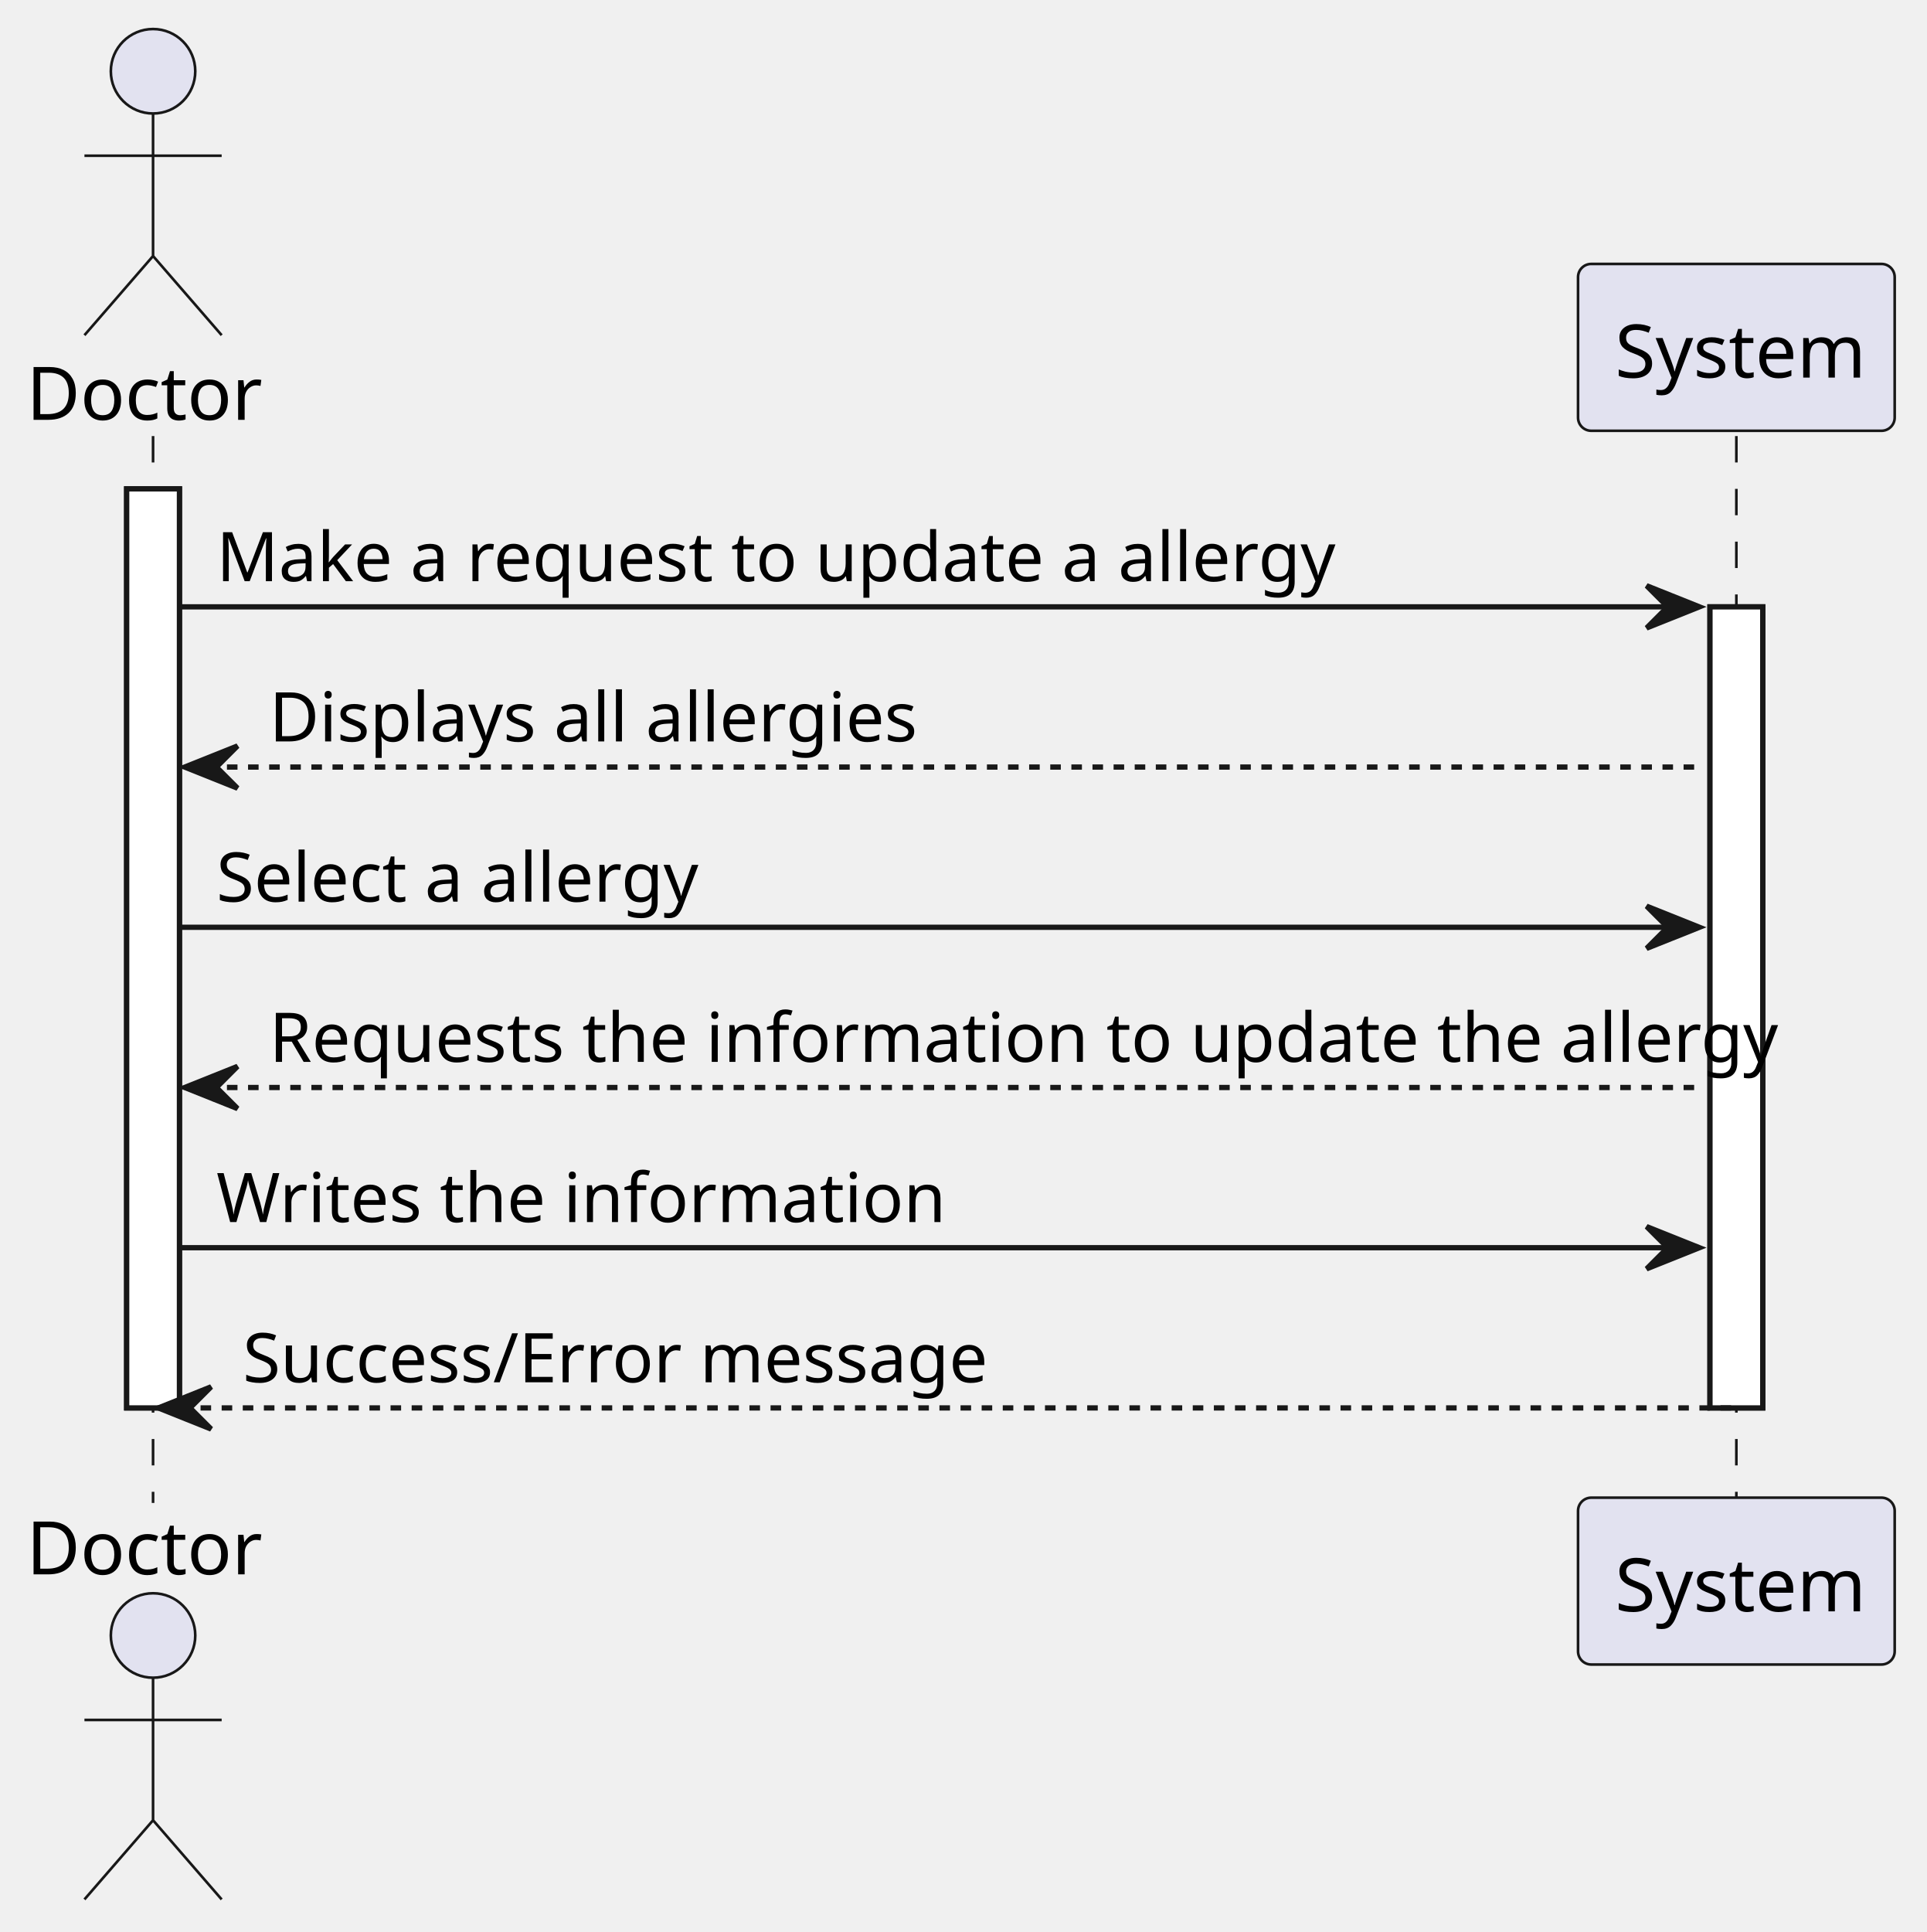
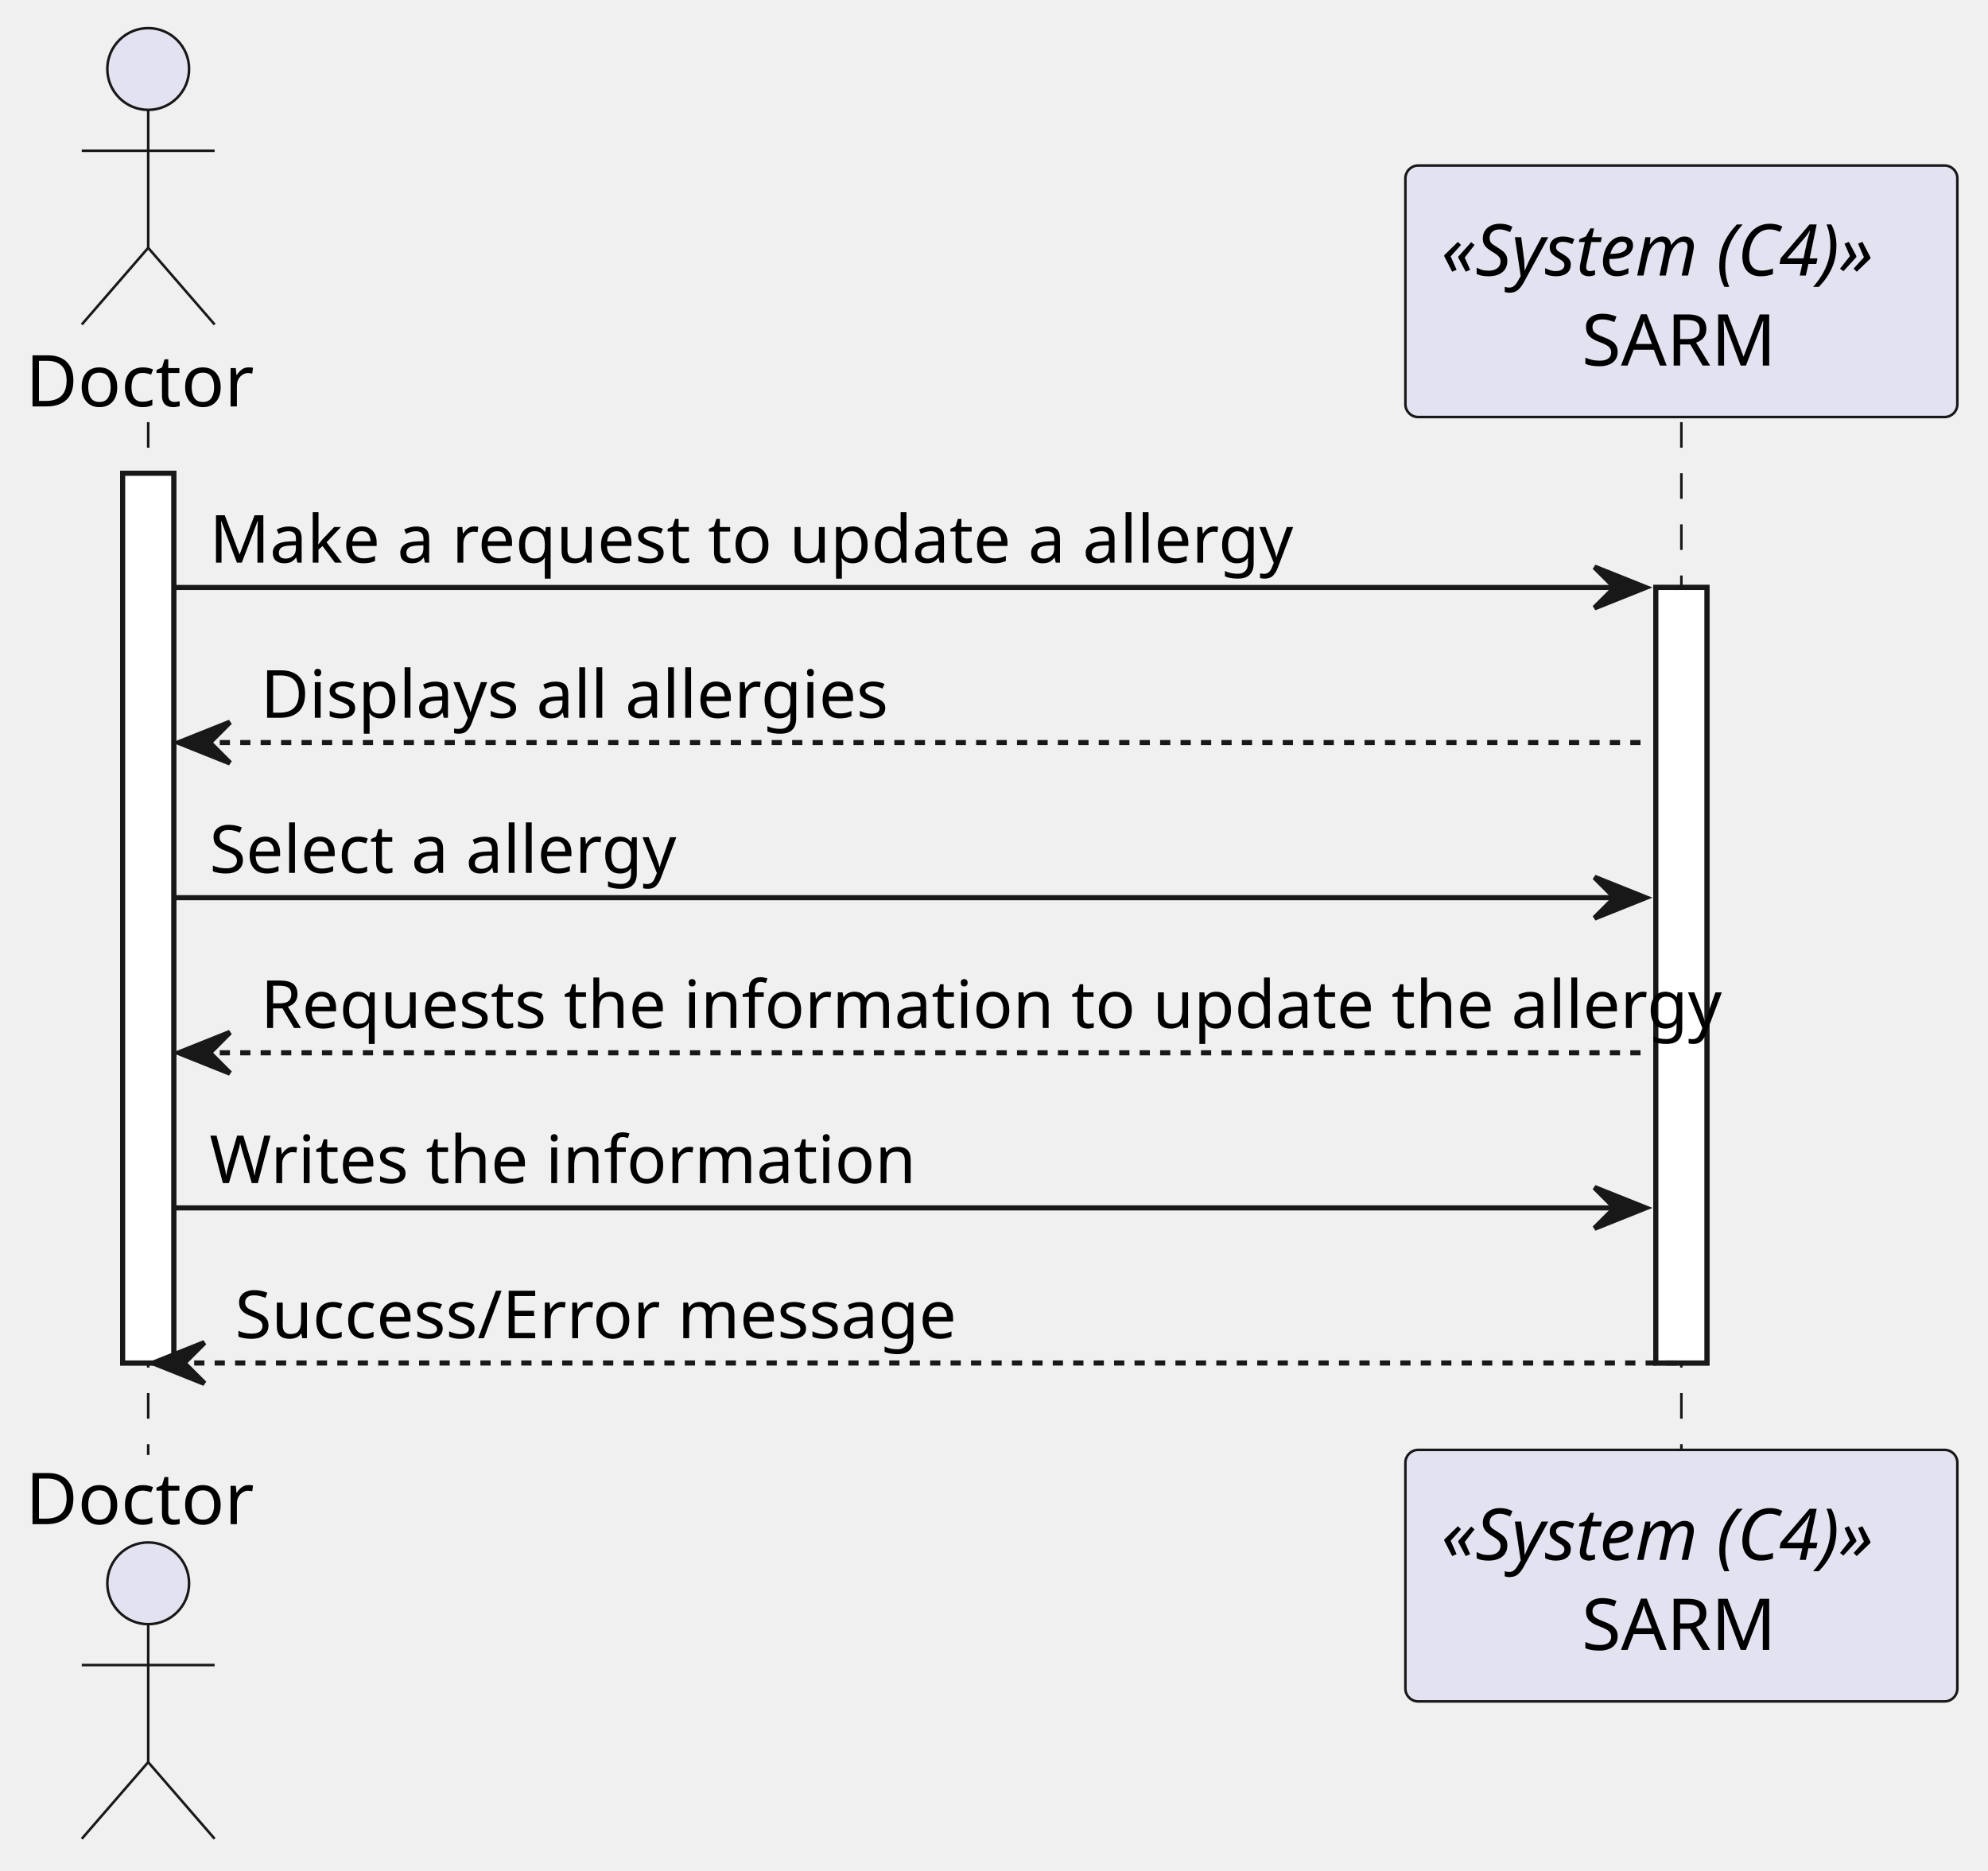
- <svg xmlns="http://www.w3.org/2000/svg" contentStyleType="text/css" height="366px" preserveAspectRatio="none" style="width:365px;height:366px;background:#FFFFFF;" version="1.1" viewBox="0 0 365 366" width="365px" zoomAndPan="magnify">
+ <svg xmlns="http://www.w3.org/2000/svg" contentStyleType="text/css" height="366px" preserveAspectRatio="none" style="width:389px;height:366px;background:#FFFFFF;" version="1.1" viewBox="0 0 389 366" width="389px" zoomAndPan="magnify">
  <defs />
  <g>
    <rect fill="#FFFFFF" height="174.109" style="stroke:#181818;stroke-width:1.0;" width="10" x="24" y="92.609" />
    <rect fill="#FFFFFF" height="151.758" style="stroke:#181818;stroke-width:1.0;" width="10" x="324" y="114.961" />
    <line style="stroke:#181818;stroke-width:0.5;stroke-dasharray:5.0,5.0;" x1="29" x2="29" y1="82.609" y2="284.719" />
    <line style="stroke:#181818;stroke-width:0.5;stroke-dasharray:5.0,5.0;" x1="329" x2="329" y1="82.609" y2="284.719" />
    <text fill="#000000" font-family="sans-serif" font-size="14" lengthAdjust="spacing" textLength="42" x="5" y="79.533">Doctor</text>
    <ellipse cx="29" cy="13.5" fill="#E2E2F0" rx="8" ry="8" style="stroke:#181818;stroke-width:0.5;" />
    <path d="M29,21.5 L29,48.5 M16,29.5 L42,29.5 M29,48.5 L16,63.5 M29,48.5 L42,63.5 " fill="none" style="stroke:#181818;stroke-width:0.5;" />
    <text fill="#000000" font-family="sans-serif" font-size="14" lengthAdjust="spacing" textLength="42" x="5" y="298.252">Doctor</text>
    <ellipse cx="29" cy="309.828" fill="#E2E2F0" rx="8" ry="8" style="stroke:#181818;stroke-width:0.5;" />
    <path d="M29,317.828 L29,344.828 M16,325.828 L42,325.828 M29,344.828 L16,359.828 M29,344.828 L42,359.828 " fill="none" style="stroke:#181818;stroke-width:0.5;" />
-     <rect fill="#E2E2F0" height="31.609" rx="2.5" ry="2.5" style="stroke:#181818;stroke-width:0.5;" width="60" x="299" y="50" />
-     <text fill="#000000" font-family="sans-serif" font-size="14" lengthAdjust="spacing" textLength="46" x="306" y="71.533">System</text>
-     <rect fill="#E2E2F0" height="31.609" rx="2.5" ry="2.5" style="stroke:#181818;stroke-width:0.5;" width="60" x="299" y="283.719" />
-     <text fill="#000000" font-family="sans-serif" font-size="14" lengthAdjust="spacing" textLength="46" x="306" y="305.252">System</text>
+     <rect fill="#E2E2F0" height="49.219" rx="2.5" ry="2.5" style="stroke:#181818;stroke-width:0.5;" width="108" x="275" y="32.391" />
+     <text fill="#000000" font-family="sans-serif" font-size="14" font-style="italic" lengthAdjust="spacing" textLength="94" x="282" y="53.924">«System (C4)»</text>
+     <text fill="#000000" font-family="sans-serif" font-size="14" lengthAdjust="spacing" textLength="39" x="309.5" y="71.533">SARM</text>
+     <rect fill="#E2E2F0" height="49.219" rx="2.5" ry="2.5" style="stroke:#181818;stroke-width:0.5;" width="108" x="275" y="283.719" />
+     <text fill="#000000" font-family="sans-serif" font-size="14" font-style="italic" lengthAdjust="spacing" textLength="94" x="282" y="305.252">«System (C4)»</text>
+     <text fill="#000000" font-family="sans-serif" font-size="14" lengthAdjust="spacing" textLength="39" x="309.5" y="322.861">SARM</text>
    <rect fill="#FFFFFF" height="174.109" style="stroke:#181818;stroke-width:1.0;" width="10" x="24" y="92.609" />
    <rect fill="#FFFFFF" height="151.758" style="stroke:#181818;stroke-width:1.0;" width="10" x="324" y="114.961" />
    <polygon fill="#181818" points="312,110.961,322,114.961,312,118.961,316,114.961" style="stroke:#181818;stroke-width:1.0;" />
    <line style="stroke:#181818;stroke-width:1.0;" x1="34" x2="318" y1="114.961" y2="114.961" />
    <text fill="#000000" font-family="sans-serif" font-size="13" lengthAdjust="spacing" textLength="201" x="41" y="110.105">Make a request to update a allergy</text>
    <polygon fill="#181818" points="45,141.312,35,145.312,45,149.312,41,145.312" style="stroke:#181818;stroke-width:1.0;" />
    <line style="stroke:#181818;stroke-width:1.0;stroke-dasharray:2.0,2.0;" x1="39" x2="323" y1="145.312" y2="145.312" />
    <text fill="#000000" font-family="sans-serif" font-size="13" lengthAdjust="spacing" textLength="119" x="51" y="140.456">Displays all allergies</text>
    <polygon fill="#181818" points="312,171.664,322,175.664,312,179.664,316,175.664" style="stroke:#181818;stroke-width:1.0;" />
    <line style="stroke:#181818;stroke-width:1.0;" x1="34" x2="318" y1="175.664" y2="175.664" />
    <text fill="#000000" font-family="sans-serif" font-size="13" lengthAdjust="spacing" textLength="90" x="41" y="170.808">Select a allergy</text>
    <polygon fill="#181818" points="45,202.016,35,206.016,45,210.016,41,206.016" style="stroke:#181818;stroke-width:1.0;" />
    <line style="stroke:#181818;stroke-width:1.0;stroke-dasharray:2.0,2.0;" x1="39" x2="323" y1="206.016" y2="206.016" />
    <text fill="#000000" font-family="sans-serif" font-size="13" lengthAdjust="spacing" textLength="266" x="51" y="201.159">Requests the information to update the allergy</text>
    <polygon fill="#181818" points="312,232.367,322,236.367,312,240.367,316,236.367" style="stroke:#181818;stroke-width:1.0;" />
    <line style="stroke:#181818;stroke-width:1.0;" x1="34" x2="318" y1="236.367" y2="236.367" />
    <text fill="#000000" font-family="sans-serif" font-size="13" lengthAdjust="spacing" textLength="127" x="41" y="231.511">Writes the information</text>
    <polygon fill="#181818" points="40,262.719,30,266.719,40,270.719,36,266.719" style="stroke:#181818;stroke-width:1.0;" />
    <line style="stroke:#181818;stroke-width:1.0;stroke-dasharray:2.0,2.0;" x1="34" x2="328" y1="266.719" y2="266.719" />
    <text fill="#000000" font-family="sans-serif" font-size="13" lengthAdjust="spacing" textLength="140" x="46" y="261.862">Success/Error message</text>
  </g>
</svg>
